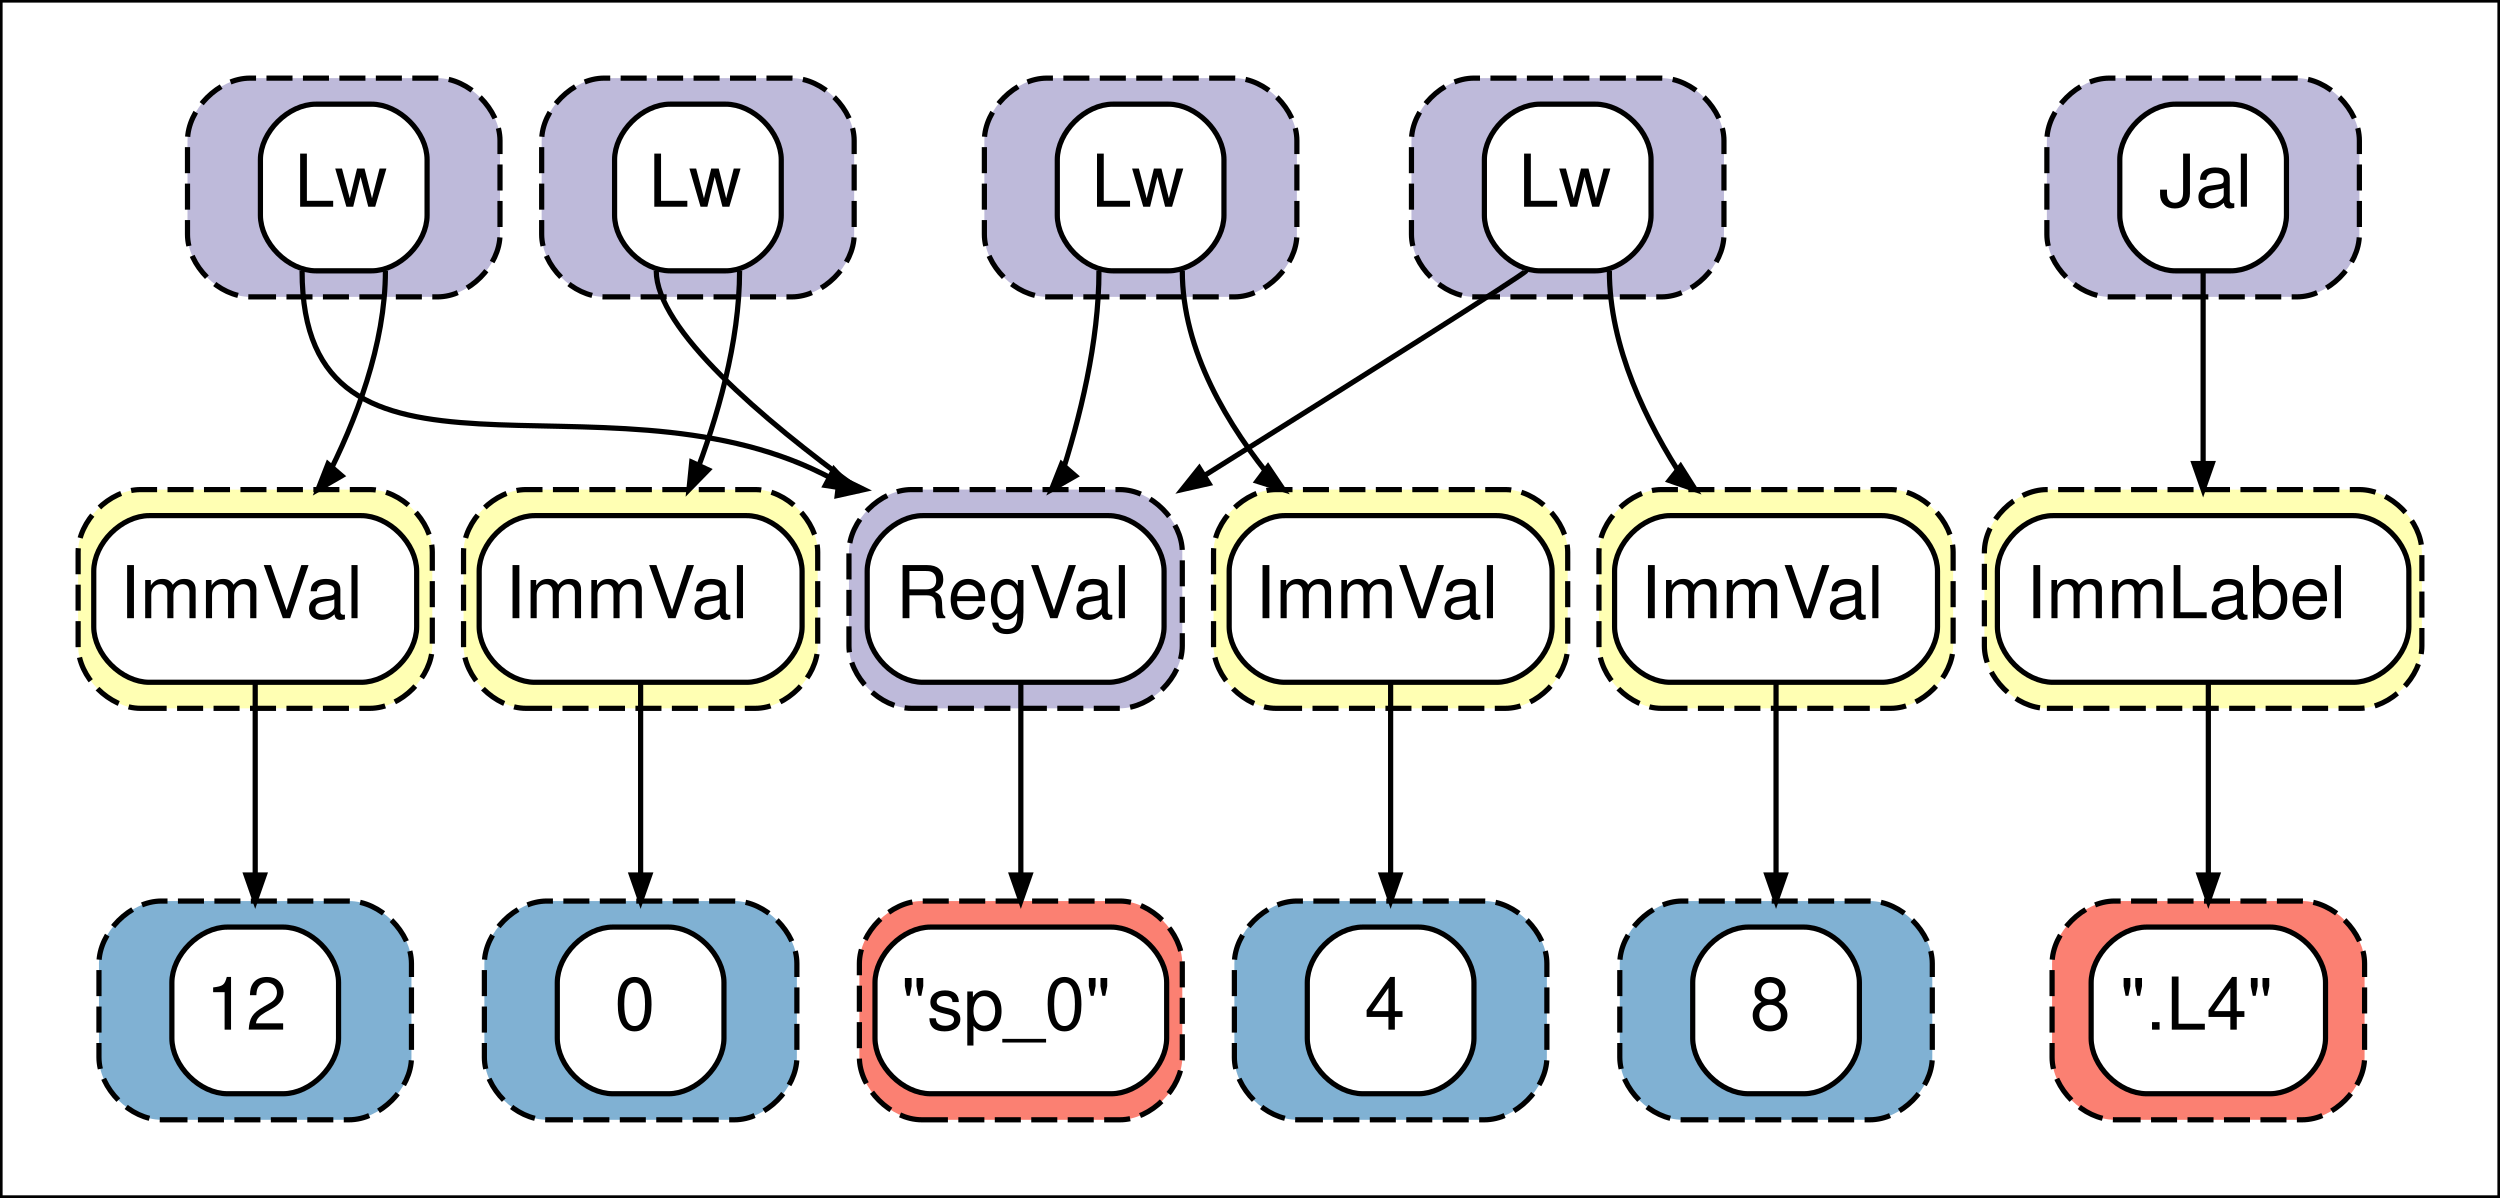
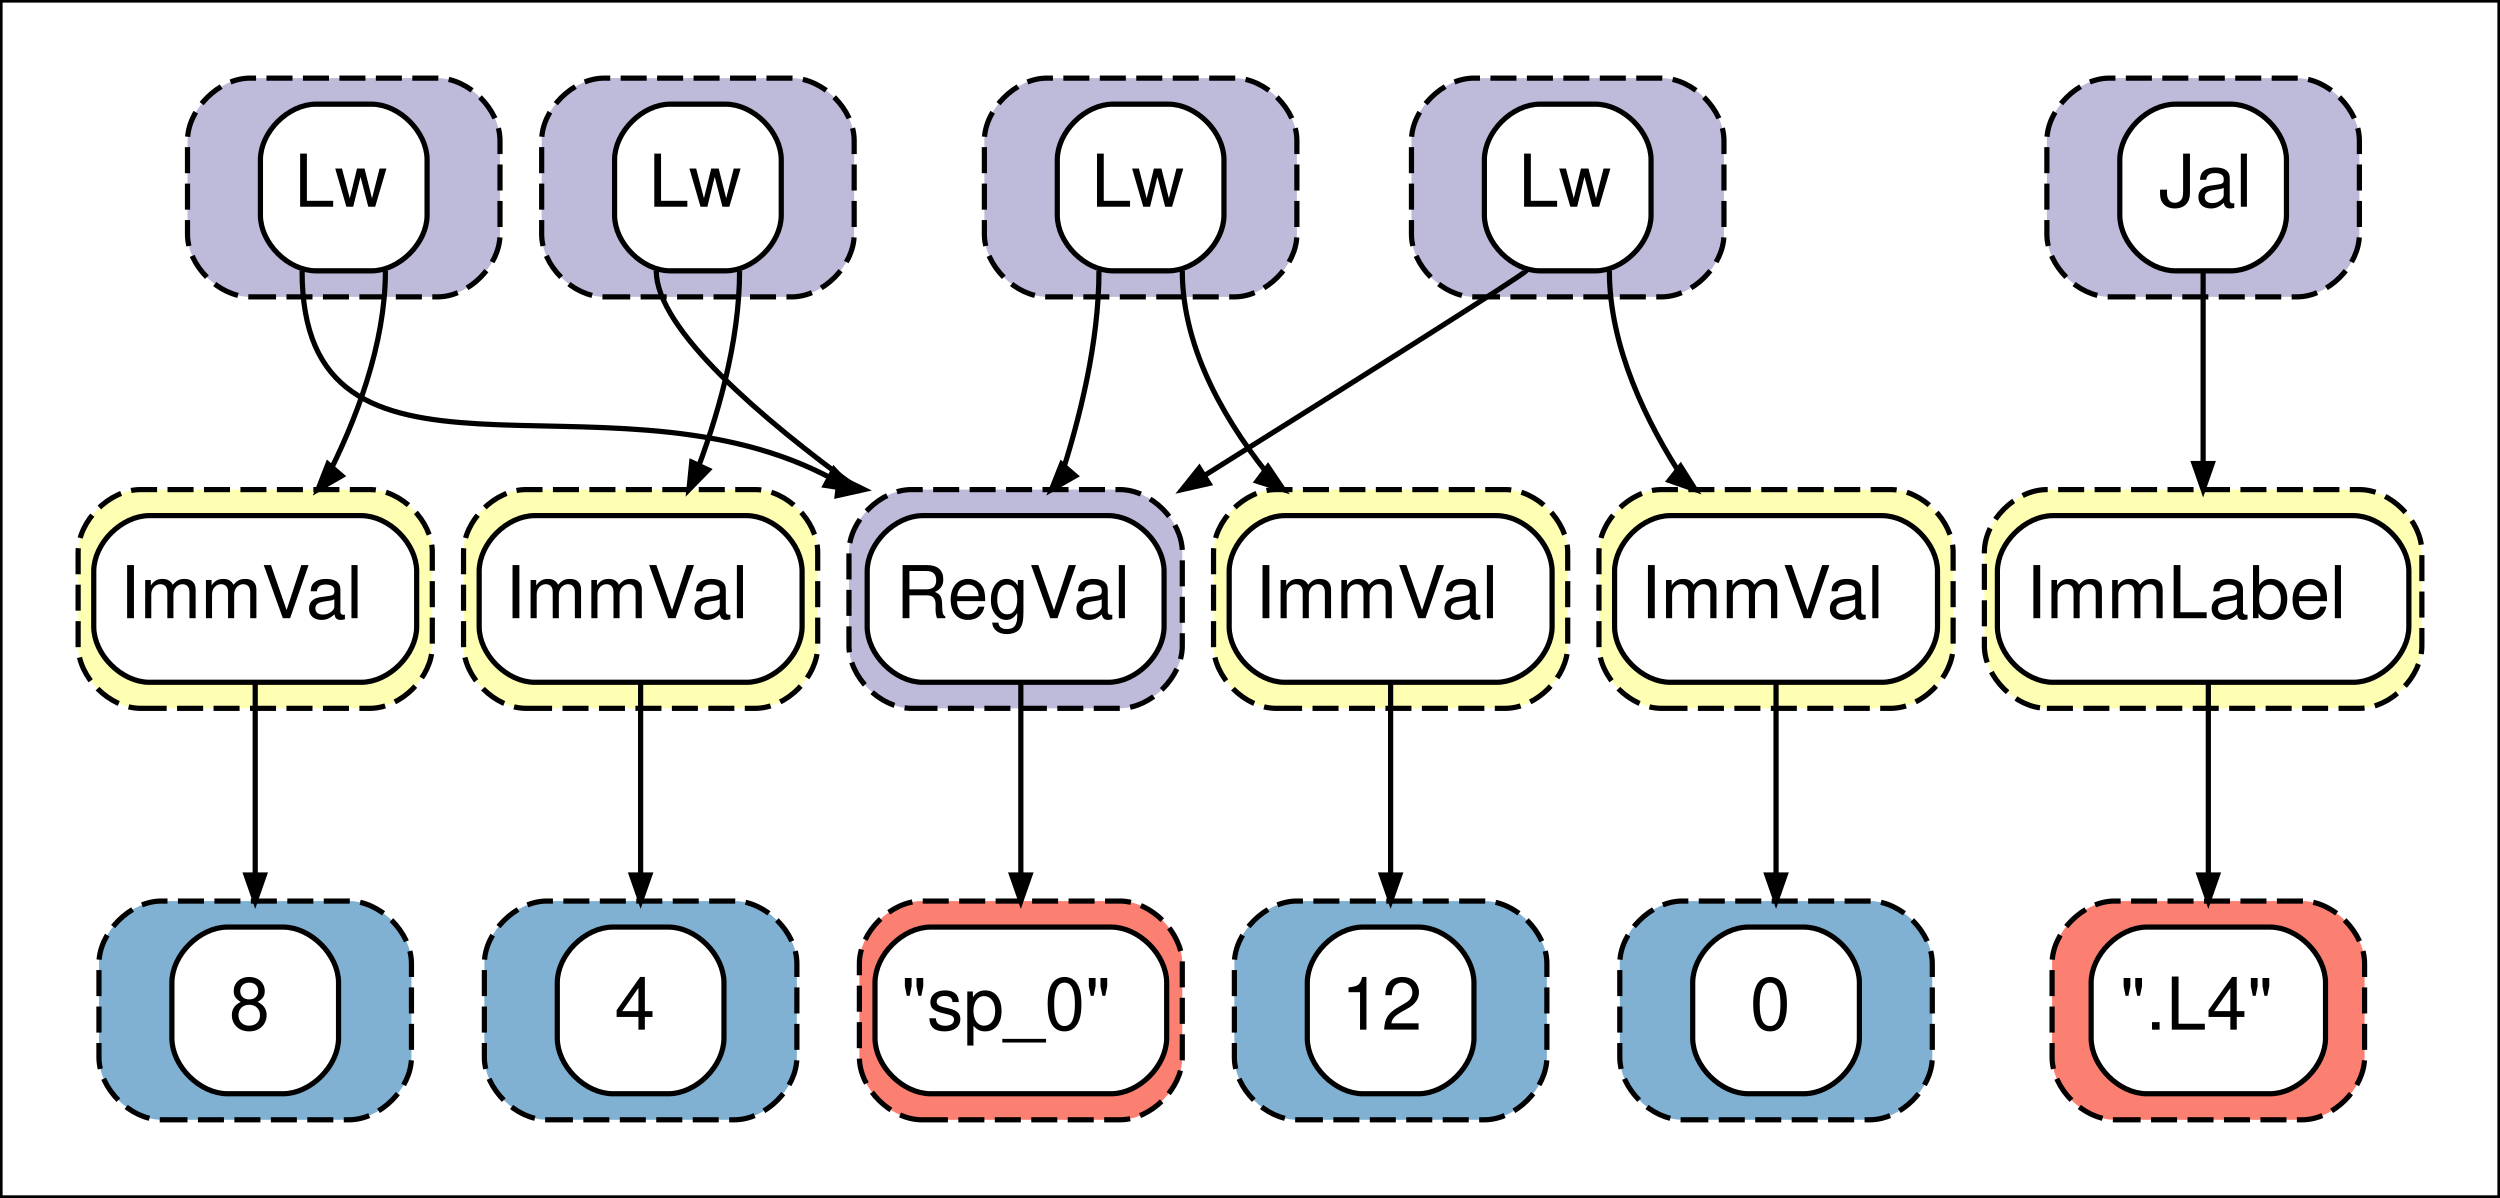
<svg xmlns="http://www.w3.org/2000/svg" xmlns:xlink="http://www.w3.org/1999/xlink" width="480pt" height="230pt" viewBox="0.00 0.00 480.00 230.00">
  <g id="graph0" class="graph" transform="scale(1 1) rotate(0) translate(4 226)">
    <polygon fill="white" stroke="#000000" points="-4,4 -4,-226 476,-226 476,4 -4,4" />
    <g id="clust1" class="cluster">
</g>
    <g id="clust2" class="cluster">
      <path fill="#ffffb3" stroke="black" stroke-dasharray="5,2" d="M23,-90C23,-90 67,-90 67,-90 73,-90 79,-96 79,-102 79,-102 79,-120 79,-120 79,-126 73,-132 67,-132 67,-132 23,-132 23,-132 17,-132 11,-126 11,-120 11,-120 11,-102 11,-102 11,-96 17,-90 23,-90" />
    </g>
    <g id="clust4" class="cluster">
</g>
    <g id="clust5" class="cluster">
+       <path fill="#ffffb3" stroke="black" stroke-dasharray="5,2" d="M97,-90C97,-90 141,-90 141,-90 147,-90 153,-96 153,-102 153,-102 153,-120 153,-120 153,-126 147,-132 141,-132 141,-132 97,-132 97,-132 91,-132 85,-126 85,-120 85,-120 85,-102 85,-102 85,-96 91,-90 97,-90" />
+     </g>
+     <g id="clust7" class="cluster">
+ </g>
+     <g id="clust8" class="cluster">
      <path fill="#ffffb3" stroke="black" stroke-dasharray="5,2" d="M241,-90C241,-90 285,-90 285,-90 291,-90 297,-96 297,-102 297,-102 297,-120 297,-120 297,-126 291,-132 285,-132 285,-132 241,-132 241,-132 235,-132 229,-126 229,-120 229,-120 229,-102 229,-102 229,-96 235,-90 241,-90" />
    </g>
-     <g id="clust7" class="cluster">
- </g>
-     <g id="clust8" class="cluster">
-       <path fill="#ffffb3" stroke="black" stroke-dasharray="5,2" d="M97,-90C97,-90 141,-90 141,-90 147,-90 153,-96 153,-102 153,-102 153,-120 153,-120 153,-126 147,-132 141,-132 141,-132 97,-132 97,-132 91,-132 85,-126 85,-120 85,-120 85,-102 85,-102 85,-96 91,-90 97,-90" />
-     </g>
    <g id="clust10" class="cluster">
</g>
    <g id="clust11" class="cluster">
+       <path fill="#ffffb3" stroke="black" stroke-dasharray="5,2" d="M315,-90C315,-90 359,-90 359,-90 365,-90 371,-96 371,-102 371,-102 371,-120 371,-120 371,-126 365,-132 359,-132 359,-132 315,-132 315,-132 309,-132 303,-126 303,-120 303,-120 303,-102 303,-102 303,-96 309,-90 315,-90" />
+     </g>
+     <g id="clust13" class="cluster">
+ </g>
+     <g id="clust14" class="cluster">
      <path fill="#ffffb3" stroke="black" stroke-dasharray="5,2" d="M389,-90C389,-90 449,-90 449,-90 455,-90 461,-96 461,-102 461,-102 461,-120 461,-120 461,-126 455,-132 449,-132 449,-132 389,-132 389,-132 383,-132 377,-126 377,-120 377,-120 377,-102 377,-102 377,-96 383,-90 389,-90" />
    </g>
-     <g id="clust13" class="cluster">
- </g>
-     <g id="clust14" class="cluster">
-       <path fill="#ffffb3" stroke="black" stroke-dasharray="5,2" d="M315,-90C315,-90 359,-90 359,-90 365,-90 371,-96 371,-102 371,-102 371,-120 371,-120 371,-126 365,-132 359,-132 359,-132 315,-132 315,-132 309,-132 303,-126 303,-120 303,-120 303,-102 303,-102 303,-96 309,-90 315,-90" />
-     </g>
    <g id="clust16" class="cluster">
</g>
    <g id="clust17" class="cluster">
+       <path fill="#bebada" stroke="black" stroke-dasharray="5,2" d="M112,-169C112,-169 148,-169 148,-169 154,-169 160,-175 160,-181 160,-181 160,-199 160,-199 160,-205 154,-211 148,-211 148,-211 112,-211 112,-211 106,-211 100,-205 100,-199 100,-199 100,-181 100,-181 100,-175 106,-169 112,-169" />
+     </g>
+     <g id="clust19" class="cluster">
+ </g>
+     <g id="clust20" class="cluster">
+       <path fill="#bebada" stroke="black" stroke-dasharray="5,2" d="M197,-169C197,-169 233,-169 233,-169 239,-169 245,-175 245,-181 245,-181 245,-199 245,-199 245,-205 239,-211 233,-211 233,-211 197,-211 197,-211 191,-211 185,-205 185,-199 185,-199 185,-181 185,-181 185,-175 191,-169 197,-169" />
+     </g>
+     <g id="clust22" class="cluster">
+ </g>
+     <g id="clust23" class="cluster">
      <path fill="#bebada" stroke="black" stroke-dasharray="5,2" d="M44,-169C44,-169 80,-169 80,-169 86,-169 92,-175 92,-181 92,-181 92,-199 92,-199 92,-205 86,-211 80,-211 80,-211 44,-211 44,-211 38,-211 32,-205 32,-199 32,-199 32,-181 32,-181 32,-175 38,-169 44,-169" />
    </g>
-     <g id="clust19" class="cluster">
- </g>
-     <g id="clust20" class="cluster">
+     <g id="clust25" class="cluster">
+ </g>
+     <g id="clust26" class="cluster">
      <path fill="#bebada" stroke="black" stroke-dasharray="5,2" d="M401,-169C401,-169 437,-169 437,-169 443,-169 449,-175 449,-181 449,-181 449,-199 449,-199 449,-205 443,-211 437,-211 437,-211 401,-211 401,-211 395,-211 389,-205 389,-199 389,-199 389,-181 389,-181 389,-175 395,-169 401,-169" />
-     </g>
-     <g id="clust22" class="cluster">
- </g>
-     <g id="clust23" class="cluster">
-       <path fill="#bebada" stroke="black" stroke-dasharray="5,2" d="M112,-169C112,-169 148,-169 148,-169 154,-169 160,-175 160,-181 160,-181 160,-199 160,-199 160,-205 154,-211 148,-211 148,-211 112,-211 112,-211 106,-211 100,-205 100,-199 100,-199 100,-181 100,-181 100,-175 106,-169 112,-169" />
-     </g>
-     <g id="clust25" class="cluster">
- </g>
-     <g id="clust26" class="cluster">
-       <path fill="#bebada" stroke="black" stroke-dasharray="5,2" d="M197,-169C197,-169 233,-169 233,-169 239,-169 245,-175 245,-181 245,-181 245,-199 245,-199 245,-205 239,-211 233,-211 233,-211 197,-211 197,-211 191,-211 185,-205 185,-199 185,-199 185,-181 185,-181 185,-175 191,-169 197,-169" />
    </g>
    <g id="clust28" class="cluster">
</g>
    <g id="clust29" class="cluster">
      <path fill="#bebada" stroke="black" stroke-dasharray="5,2" d="M279,-169C279,-169 315,-169 315,-169 321,-169 327,-175 327,-181 327,-181 327,-199 327,-199 327,-205 321,-211 315,-211 315,-211 279,-211 279,-211 273,-211 267,-205 267,-199 267,-199 267,-181 267,-181 267,-175 273,-169 279,-169" />
    </g>
    <g id="clust31" class="cluster">
</g>
    <g id="clust32" class="cluster">
      <path fill="#bebada" stroke="black" stroke-dasharray="5,2" d="M171,-90C171,-90 211,-90 211,-90 217,-90 223,-96 223,-102 223,-102 223,-120 223,-120 223,-126 217,-132 211,-132 211,-132 171,-132 171,-132 165,-132 159,-126 159,-120 159,-120 159,-102 159,-102 159,-96 165,-90 171,-90" />
    </g>
    <g id="clust34" class="cluster">
</g>
    <g id="clust35" class="cluster">
      <path fill="#fb8072" stroke="black" stroke-dasharray="5,2" d="M402,-11C402,-11 438,-11 438,-11 444,-11 450,-17 450,-23 450,-23 450,-41 450,-41 450,-47 444,-53 438,-53 438,-53 402,-53 402,-53 396,-53 390,-47 390,-41 390,-41 390,-23 390,-23 390,-17 396,-11 402,-11" />
    </g>
    <g id="clust37" class="cluster">
</g>
    <g id="clust38" class="cluster">
      <path fill="#fb8072" stroke="black" stroke-dasharray="5,2" d="M173,-11C173,-11 211,-11 211,-11 217,-11 223,-17 223,-23 223,-23 223,-41 223,-41 223,-47 217,-53 211,-53 211,-53 173,-53 173,-53 167,-53 161,-47 161,-41 161,-41 161,-23 161,-23 161,-17 167,-11 173,-11" />
    </g>
    <g id="clust40" class="cluster">
</g>
    <g id="clust41" class="cluster">
-       <path fill="#80b1d3" stroke="black" stroke-dasharray="5,2" d="M27,-11C27,-11 63,-11 63,-11 69,-11 75,-17 75,-23 75,-23 75,-41 75,-41 75,-47 69,-53 63,-53 63,-53 27,-53 27,-53 21,-53 15,-47 15,-41 15,-41 15,-23 15,-23 15,-17 21,-11 27,-11" />
+       <path fill="#80b1d3" stroke="black" stroke-dasharray="5,2" d="M319,-11C319,-11 355,-11 355,-11 361,-11 367,-17 367,-23 367,-23 367,-41 367,-41 367,-47 361,-53 355,-53 355,-53 319,-53 319,-53 313,-53 307,-47 307,-41 307,-41 307,-23 307,-23 307,-17 313,-11 319,-11" />
    </g>
    <g id="clust43" class="cluster">
</g>
    <g id="clust44" class="cluster">
      <path fill="#80b1d3" stroke="black" stroke-dasharray="5,2" d="M245,-11C245,-11 281,-11 281,-11 287,-11 293,-17 293,-23 293,-23 293,-41 293,-41 293,-47 287,-53 281,-53 281,-53 245,-53 245,-53 239,-53 233,-47 233,-41 233,-41 233,-23 233,-23 233,-17 239,-11 245,-11" />
    </g>
    <g id="clust46" class="cluster">
</g>
    <g id="clust47" class="cluster">
+       <path fill="#80b1d3" stroke="black" stroke-dasharray="5,2" d="M27,-11C27,-11 63,-11 63,-11 69,-11 75,-17 75,-23 75,-23 75,-41 75,-41 75,-47 69,-53 63,-53 63,-53 27,-53 27,-53 21,-53 15,-47 15,-41 15,-41 15,-23 15,-23 15,-17 21,-11 27,-11" />
+     </g>
+     <g id="clust49" class="cluster">
+ </g>
+     <g id="clust50" class="cluster">
      <path fill="#80b1d3" stroke="black" stroke-dasharray="5,2" d="M101,-11C101,-11 137,-11 137,-11 143,-11 149,-17 149,-23 149,-23 149,-41 149,-41 149,-47 143,-53 137,-53 137,-53 101,-53 101,-53 95,-53 89,-47 89,-41 89,-41 89,-23 89,-23 89,-17 95,-11 101,-11" />
-     </g>
-     <g id="clust49" class="cluster">
- </g>
-     <g id="clust50" class="cluster">
-       <path fill="#80b1d3" stroke="black" stroke-dasharray="5,2" d="M319,-11C319,-11 355,-11 355,-11 361,-11 367,-17 367,-23 367,-23 367,-41 367,-41 367,-47 361,-53 355,-53 355,-53 319,-53 319,-53 313,-53 307,-47 307,-41 307,-41 307,-23 307,-23 307,-17 313,-11 319,-11" />
    </g>
    <g id="edge1" class="edge">
      <path fill="none" stroke="black" d="M45,-95C45,-81.84 45,-67.11 45,-55.3" />
      <polygon fill="black" stroke="black" points="46.75,-58 45,-53 43.25,-58 46.75,-58" />
    </g>
    <g id="edge2" class="edge">
+       <path fill="none" stroke="black" d="M119,-95C119,-81.84 119,-67.11 119,-55.3" />
+       <polygon fill="black" stroke="black" points="120.75,-58 119,-53 117.25,-58 120.75,-58" />
+     </g>
+     <g id="edge3" class="edge">
      <path fill="none" stroke="black" d="M263,-95C263,-81.84 263,-67.11 263,-55.3" />
      <polygon fill="black" stroke="black" points="264.75,-58 263,-53 261.25,-58 264.75,-58" />
    </g>
-     <g id="edge3" class="edge">
-       <path fill="none" stroke="black" d="M119,-95C119,-81.84 119,-67.11 119,-55.3" />
-       <polygon fill="black" stroke="black" points="120.75,-58 119,-53 117.25,-58 120.75,-58" />
-     </g>
    <g id="edge4" class="edge">
+       <path fill="none" stroke="black" d="M337,-95C337,-81.84 337,-67.11 337,-55.3" />
+       <polygon fill="black" stroke="black" points="338.75,-58 337,-53 335.25,-58 338.75,-58" />
+     </g>
+     <g id="edge5" class="edge">
      <path fill="none" stroke="black" d="M420,-95C420,-81.84 420,-67.11 420,-55.3" />
      <polygon fill="black" stroke="black" points="421.75,-58 420,-53 418.25,-58 421.75,-58" />
    </g>
-     <g id="edge5" class="edge">
-       <path fill="none" stroke="black" d="M337,-95C337,-81.84 337,-67.11 337,-55.3" />
-       <polygon fill="black" stroke="black" points="338.75,-58 337,-53 335.25,-58 338.75,-58" />
-     </g>
    <g id="edge7" class="edge">
-       <path fill="none" stroke="black" d="M70,-174C70,-159.86 64.34,-145.14 58.4,-133.59" />
-       <polygon fill="black" stroke="black" points="61.62,-134.65 57.04,-132 58.97,-136.93 61.62,-134.65" />
+       <path fill="none" stroke="black" d="M138,-174C138,-160.31 133.71,-145.63 129.21,-134" />
+       <polygon fill="black" stroke="black" points="131.98,-135.79 128.28,-132 128.81,-137.27 131.98,-135.79" />
    </g>
    <g id="edge6" class="edge">
-       <path fill="none" stroke="black" d="M54,-174C54,-126.3 111.34,-156.35 154,-135 154.35,-134.82 154.71,-134.64 155.06,-134.46" />
-       <polygon fill="black" stroke="black" points="156.11,-135.89 159.7,-132 154.46,-132.8 156.11,-135.89" />
+       <path fill="none" stroke="black" d="M122,-174C122,-162.85 142.2,-145.61 160.75,-132.14" />
+       <polygon fill="black" stroke="black" points="157.16,-134.33 161.91,-132 156.74,-130.85 157.16,-134.33" />
    </g>
    <g id="edge15" class="edge">
      <path fill="none" stroke="black" d="M192,-95C192,-81.84 192,-67.11 192,-55.3" />
      <polygon fill="black" stroke="black" points="193.75,-58 192,-53 190.25,-58 193.75,-58" />
    </g>
+     <g id="edge9" class="edge">
+       <path fill="none" stroke="black" d="M223,-174C223,-158.71 231.69,-144.2 240.97,-133.07" />
+       <polygon fill="black" stroke="black" points="239.45,-136.4 242.41,-132 237.35,-133.6 239.45,-136.4" />
+     </g>
    <g id="edge8" class="edge">
+       <path fill="none" stroke="black" d="M207,-174C207,-160.38 203.34,-145.6 199.52,-133.89" />
+       <polygon fill="black" stroke="black" points="202.48,-134.63 197.88,-132 199.83,-136.92 202.48,-134.63" />
+     </g>
+     <g id="edge11" class="edge">
+       <path fill="none" stroke="black" d="M70,-174C70,-159.86 64.34,-145.14 58.4,-133.59" />
+       <polygon fill="black" stroke="black" points="61.62,-134.65 57.04,-132 58.97,-136.93 61.62,-134.65" />
+     </g>
+     <g id="edge10" class="edge">
+       <path fill="none" stroke="black" d="M54,-174C54,-126.3 111.34,-156.35 154,-135 154.35,-134.82 154.71,-134.64 155.06,-134.46" />
+       <polygon fill="black" stroke="black" points="156.11,-135.89 159.7,-132 154.46,-132.8 156.11,-135.89" />
+     </g>
+     <g id="edge12" class="edge">
      <path fill="none" stroke="black" d="M419,-174C419,-160.84 419,-146.11 419,-134.3" />
      <polygon fill="black" stroke="black" points="420.75,-137 419,-132 417.25,-137 420.75,-137" />
-     </g>
-     <g id="edge10" class="edge">
-       <path fill="none" stroke="black" d="M138,-174C138,-160.31 133.71,-145.63 129.21,-134" />
-       <polygon fill="black" stroke="black" points="131.98,-135.79 128.28,-132 128.81,-137.27 131.98,-135.79" />
-     </g>
-     <g id="edge9" class="edge">
-       <path fill="none" stroke="black" d="M122,-174C122,-162.85 142.2,-145.61 160.75,-132.14" />
-       <polygon fill="black" stroke="black" points="157.16,-134.33 161.91,-132 156.74,-130.85 157.16,-134.33" />
-     </g>
-     <g id="edge12" class="edge">
-       <path fill="none" stroke="black" d="M223,-174C223,-158.71 231.69,-144.2 240.97,-133.07" />
-       <polygon fill="black" stroke="black" points="239.45,-136.4 242.41,-132 237.35,-133.6 239.45,-136.4" />
-     </g>
-     <g id="edge11" class="edge">
-       <path fill="none" stroke="black" d="M207,-174C207,-160.38 203.34,-145.6 199.52,-133.89" />
-       <polygon fill="black" stroke="black" points="202.48,-134.63 197.88,-132 199.83,-136.92 202.48,-134.63" />
    </g>
    <g id="edge14" class="edge">
      <path fill="none" stroke="black" d="M305,-174C305,-159.46 312.04,-144.92 319.51,-133.58" />
      <polygon fill="black" stroke="black" points="318.67,-136.48 321.5,-132 316.5,-133.74 318.67,-136.48" />
    </g>
    <g id="edge13" class="edge">
      <path fill="none" stroke="black" d="M289,-174C289,-173.53 255.26,-152.26 227.37,-134.77" />
      <polygon fill="black" stroke="black" points="228.12,-133.17 222.95,-132 226.26,-136.14 228.12,-133.17" />
    </g>
    <g id="node1" class="node">
      <g id="a_node1">
-         <a xlink:title="Imm-1: function-0-ImmVal">
+         <a xlink:title="Imm-3: function-1-ImmVal">
          <path fill="white" stroke="transparent" d="M24.67,-95C24.67,-95 65.33,-95 65.33,-95 70.67,-95 76,-100.33 76,-105.67 76,-105.67 76,-116.33 76,-116.33 76,-121.67 70.67,-127 65.33,-127 65.33,-127 24.67,-127 24.67,-127 19.33,-127 14,-121.67 14,-116.33 14,-116.33 14,-105.67 14,-105.67 14,-100.33 19.33,-95 24.67,-95" />
          <text text-anchor="start" x="19" y="-107.3" font-family="Helvetica,sans-Serif" font-size="14.00">ImmVal</text>
          <path fill="none" stroke="black" d="M24.67,-95C24.67,-95 65.33,-95 65.33,-95 70.67,-95 76,-100.33 76,-105.67 76,-105.67 76,-116.33 76,-116.33 76,-121.67 70.67,-127 65.33,-127 65.33,-127 24.67,-127 24.67,-127 19.33,-127 14,-121.67 14,-116.33 14,-116.33 14,-105.67 14,-105.67 14,-100.33 19.33,-95 24.67,-95" />
        </a>
      </g>
    </g>
    <g id="node2" class="node">
      <g id="a_node2">
-         <a xlink:title="i64-12: primitive-i64-12">
+         <a xlink:title="i64-8: primitive-i64-8">
          <path fill="white" stroke="transparent" d="M39.67,-16C39.67,-16 50.33,-16 50.33,-16 55.67,-16 61,-21.33 61,-26.67 61,-26.67 61,-37.33 61,-37.33 61,-42.67 55.67,-48 50.33,-48 50.33,-48 39.67,-48 39.67,-48 34.33,-48 29,-42.67 29,-37.33 29,-37.33 29,-26.67 29,-26.67 29,-21.33 34.33,-16 39.67,-16" />
-           <text text-anchor="start" x="35.5" y="-28.3" font-family="Helvetica,sans-Serif" font-size="14.00">12</text>
+           <text text-anchor="start" x="40" y="-28.3" font-family="Helvetica,sans-Serif" font-size="14.00">8</text>
          <path fill="none" stroke="black" d="M39.67,-16C39.67,-16 50.33,-16 50.33,-16 55.67,-16 61,-21.33 61,-26.67 61,-26.67 61,-37.33 61,-37.33 61,-42.67 55.67,-48 50.33,-48 50.33,-48 39.67,-48 39.67,-48 34.33,-48 29,-42.67 29,-37.33 29,-37.33 29,-26.67 29,-26.67 29,-21.33 34.33,-16 39.67,-16" />
        </a>
      </g>
    </g>
    <g id="node3" class="node">
      <g id="a_node3">
        <a xlink:title="Imm-5: function-2-ImmVal">
+           <path fill="white" stroke="transparent" d="M98.67,-95C98.67,-95 139.33,-95 139.33,-95 144.67,-95 150,-100.33 150,-105.67 150,-105.67 150,-116.33 150,-116.33 150,-121.67 144.67,-127 139.33,-127 139.33,-127 98.67,-127 98.67,-127 93.33,-127 88,-121.67 88,-116.33 88,-116.33 88,-105.67 88,-105.67 88,-100.33 93.33,-95 98.67,-95" />
+           <text text-anchor="start" x="93" y="-107.3" font-family="Helvetica,sans-Serif" font-size="14.00">ImmVal</text>
+           <path fill="none" stroke="black" d="M98.67,-95C98.67,-95 139.33,-95 139.33,-95 144.67,-95 150,-100.33 150,-105.67 150,-105.67 150,-116.33 150,-116.33 150,-121.67 144.67,-127 139.33,-127 139.33,-127 98.67,-127 98.67,-127 93.33,-127 88,-121.67 88,-116.33 88,-116.33 88,-105.67 88,-105.67 88,-100.33 93.33,-95 98.67,-95" />
+         </a>
+       </g>
+     </g>
+     <g id="node4" class="node">
+       <g id="a_node4">
+         <a xlink:title="i64-4: primitive-i64-4">
+           <path fill="white" stroke="transparent" d="M113.67,-16C113.67,-16 124.33,-16 124.33,-16 129.67,-16 135,-21.33 135,-26.67 135,-26.67 135,-37.33 135,-37.33 135,-42.67 129.67,-48 124.33,-48 124.33,-48 113.67,-48 113.67,-48 108.33,-48 103,-42.67 103,-37.33 103,-37.33 103,-26.67 103,-26.67 103,-21.33 108.33,-16 113.67,-16" />
+           <text text-anchor="start" x="114" y="-28.3" font-family="Helvetica,sans-Serif" font-size="14.00">4</text>
+           <path fill="none" stroke="black" d="M113.67,-16C113.67,-16 124.33,-16 124.33,-16 129.67,-16 135,-21.33 135,-26.67 135,-26.67 135,-37.33 135,-37.33 135,-42.67 129.67,-48 124.33,-48 124.33,-48 113.67,-48 113.67,-48 108.33,-48 103,-42.67 103,-37.33 103,-37.33 103,-26.67 103,-26.67 103,-21.33 108.33,-16 113.67,-16" />
+         </a>
+       </g>
+     </g>
+     <g id="node5" class="node">
+       <g id="a_node5">
+         <a xlink:title="Imm-1: function-0-ImmVal">
          <path fill="white" stroke="transparent" d="M242.67,-95C242.67,-95 283.33,-95 283.33,-95 288.67,-95 294,-100.33 294,-105.67 294,-105.67 294,-116.33 294,-116.33 294,-121.67 288.67,-127 283.33,-127 283.33,-127 242.67,-127 242.67,-127 237.33,-127 232,-121.67 232,-116.33 232,-116.33 232,-105.67 232,-105.67 232,-100.33 237.33,-95 242.67,-95" />
          <text text-anchor="start" x="237" y="-107.3" font-family="Helvetica,sans-Serif" font-size="14.00">ImmVal</text>
          <path fill="none" stroke="black" d="M242.67,-95C242.67,-95 283.33,-95 283.33,-95 288.67,-95 294,-100.33 294,-105.67 294,-105.67 294,-116.33 294,-116.33 294,-121.67 288.67,-127 283.33,-127 283.33,-127 242.67,-127 242.67,-127 237.33,-127 232,-121.67 232,-116.33 232,-116.33 232,-105.67 232,-105.67 232,-100.33 237.33,-95 242.67,-95" />
        </a>
      </g>
    </g>
-     <g id="node4" class="node">
-       <g id="a_node4">
-         <a xlink:title="i64-4: primitive-i64-4">
-           <path fill="white" stroke="transparent" d="M257.67,-16C257.67,-16 268.33,-16 268.33,-16 273.67,-16 279,-21.33 279,-26.67 279,-26.67 279,-37.33 279,-37.33 279,-42.67 273.67,-48 268.33,-48 268.33,-48 257.67,-48 257.67,-48 252.33,-48 247,-42.67 247,-37.33 247,-37.33 247,-26.67 247,-26.67 247,-21.33 252.33,-16 257.67,-16" />
-           <text text-anchor="start" x="258" y="-28.3" font-family="Helvetica,sans-Serif" font-size="14.00">4</text>
-           <path fill="none" stroke="black" d="M257.67,-16C257.67,-16 268.33,-16 268.33,-16 273.67,-16 279,-21.33 279,-26.67 279,-26.67 279,-37.33 279,-37.33 279,-42.67 273.67,-48 268.33,-48 268.33,-48 257.67,-48 257.67,-48 252.33,-48 247,-42.67 247,-37.33 247,-37.33 247,-26.67 247,-26.67 247,-21.33 252.33,-16 257.67,-16" />
-         </a>
-       </g>
-     </g>
-     <g id="node5" class="node">
-       <g id="a_node5">
-         <a xlink:title="Imm-7: function-3-ImmVal">
-           <path fill="white" stroke="transparent" d="M98.67,-95C98.67,-95 139.33,-95 139.33,-95 144.67,-95 150,-100.33 150,-105.67 150,-105.67 150,-116.33 150,-116.33 150,-121.67 144.67,-127 139.33,-127 139.33,-127 98.67,-127 98.67,-127 93.33,-127 88,-121.67 88,-116.33 88,-116.33 88,-105.67 88,-105.67 88,-100.33 93.33,-95 98.67,-95" />
-           <text text-anchor="start" x="93" y="-107.3" font-family="Helvetica,sans-Serif" font-size="14.00">ImmVal</text>
-           <path fill="none" stroke="black" d="M98.67,-95C98.67,-95 139.33,-95 139.33,-95 144.67,-95 150,-100.33 150,-105.67 150,-105.67 150,-116.33 150,-116.33 150,-121.67 144.67,-127 139.33,-127 139.33,-127 98.67,-127 98.67,-127 93.33,-127 88,-121.67 88,-116.33 88,-116.33 88,-105.67 88,-105.67 88,-100.33 93.33,-95 98.67,-95" />
-         </a>
-       </g>
-     </g>
    <g id="node6" class="node">
      <g id="a_node6">
-         <a xlink:title="i64-0: primitive-i64-0">
-           <path fill="white" stroke="transparent" d="M113.67,-16C113.67,-16 124.33,-16 124.33,-16 129.67,-16 135,-21.33 135,-26.67 135,-26.67 135,-37.33 135,-37.33 135,-42.67 129.67,-48 124.33,-48 124.33,-48 113.67,-48 113.67,-48 108.33,-48 103,-42.67 103,-37.33 103,-37.33 103,-26.67 103,-26.67 103,-21.33 108.33,-16 113.67,-16" />
-           <text text-anchor="start" x="114" y="-28.3" font-family="Helvetica,sans-Serif" font-size="14.00">0</text>
-           <path fill="none" stroke="black" d="M113.67,-16C113.67,-16 124.33,-16 124.33,-16 129.67,-16 135,-21.33 135,-26.67 135,-26.67 135,-37.33 135,-37.33 135,-42.67 129.67,-48 124.33,-48 124.33,-48 113.67,-48 113.67,-48 108.33,-48 103,-42.67 103,-37.33 103,-37.33 103,-26.67 103,-26.67 103,-21.33 108.33,-16 113.67,-16" />
+         <a xlink:title="i64-12: primitive-i64-12">
+           <path fill="white" stroke="transparent" d="M257.67,-16C257.67,-16 268.33,-16 268.33,-16 273.67,-16 279,-21.33 279,-26.67 279,-26.67 279,-37.33 279,-37.33 279,-42.67 273.67,-48 268.33,-48 268.33,-48 257.67,-48 257.67,-48 252.33,-48 247,-42.67 247,-37.33 247,-37.33 247,-26.67 247,-26.67 247,-21.33 252.33,-16 257.67,-16" />
+           <text text-anchor="start" x="253.5" y="-28.3" font-family="Helvetica,sans-Serif" font-size="14.00">12</text>
+           <path fill="none" stroke="black" d="M257.67,-16C257.67,-16 268.33,-16 268.33,-16 273.67,-16 279,-21.33 279,-26.67 279,-26.67 279,-37.33 279,-37.33 279,-42.67 273.67,-48 268.33,-48 268.33,-48 257.67,-48 257.67,-48 252.33,-48 247,-42.67 247,-37.33 247,-37.33 247,-26.67 247,-26.67 247,-21.33 252.33,-16 257.67,-16" />
        </a>
      </g>
    </g>
    <g id="node7" class="node">
      <g id="a_node7">
+         <a xlink:title="Imm-7: function-3-ImmVal">
+           <path fill="white" stroke="transparent" d="M316.67,-95C316.67,-95 357.33,-95 357.33,-95 362.67,-95 368,-100.33 368,-105.67 368,-105.67 368,-116.33 368,-116.33 368,-121.67 362.67,-127 357.33,-127 357.33,-127 316.67,-127 316.67,-127 311.33,-127 306,-121.67 306,-116.33 306,-116.33 306,-105.67 306,-105.67 306,-100.33 311.33,-95 316.67,-95" />
+           <text text-anchor="start" x="311" y="-107.3" font-family="Helvetica,sans-Serif" font-size="14.00">ImmVal</text>
+           <path fill="none" stroke="black" d="M316.67,-95C316.67,-95 357.33,-95 357.33,-95 362.67,-95 368,-100.33 368,-105.67 368,-105.67 368,-116.33 368,-116.33 368,-121.67 362.67,-127 357.33,-127 357.33,-127 316.67,-127 316.67,-127 311.33,-127 306,-121.67 306,-116.33 306,-116.33 306,-105.67 306,-105.67 306,-100.33 311.33,-95 316.67,-95" />
+         </a>
+       </g>
+     </g>
+     <g id="node8" class="node">
+       <g id="a_node8">
+         <a xlink:title="i64-0: primitive-i64-0">
+           <path fill="white" stroke="transparent" d="M331.67,-16C331.67,-16 342.33,-16 342.33,-16 347.67,-16 353,-21.33 353,-26.67 353,-26.67 353,-37.33 353,-37.33 353,-42.67 347.67,-48 342.33,-48 342.33,-48 331.67,-48 331.67,-48 326.33,-48 321,-42.67 321,-37.33 321,-37.33 321,-26.67 321,-26.67 321,-21.33 326.33,-16 331.67,-16" />
+           <text text-anchor="start" x="332" y="-28.3" font-family="Helvetica,sans-Serif" font-size="14.00">0</text>
+           <path fill="none" stroke="black" d="M331.67,-16C331.67,-16 342.33,-16 342.33,-16 347.67,-16 353,-21.33 353,-26.67 353,-26.67 353,-37.33 353,-37.33 353,-42.67 347.67,-48 342.33,-48 342.33,-48 331.67,-48 331.67,-48 326.33,-48 321,-42.67 321,-37.33 321,-37.33 321,-26.67 321,-26.67 321,-21.33 326.33,-16 331.67,-16" />
+         </a>
+       </g>
+     </g>
+     <g id="node9" class="node">
+       <g id="a_node9">
        <a xlink:title="Imm-9: function-0-ImmLabel">
          <path fill="white" stroke="transparent" d="M390.17,-95C390.17,-95 447.83,-95 447.83,-95 453.17,-95 458.5,-100.33 458.5,-105.67 458.5,-105.67 458.5,-116.33 458.5,-116.33 458.5,-121.67 453.17,-127 447.83,-127 447.83,-127 390.17,-127 390.17,-127 384.83,-127 379.5,-121.67 379.5,-116.33 379.5,-116.33 379.5,-105.67 379.5,-105.67 379.5,-100.33 384.83,-95 390.17,-95" />
          <text text-anchor="start" x="385" y="-107.3" font-family="Helvetica,sans-Serif" font-size="14.00">ImmLabel</text>
          <path fill="none" stroke="black" d="M390.17,-95C390.17,-95 447.83,-95 447.83,-95 453.17,-95 458.5,-100.33 458.5,-105.67 458.5,-105.67 458.5,-116.33 458.5,-116.33 458.5,-121.67 453.17,-127 447.83,-127 447.83,-127 390.17,-127 390.17,-127 384.83,-127 379.5,-121.67 379.5,-116.33 379.5,-116.33 379.5,-105.67 379.5,-105.67 379.5,-100.33 384.83,-95 390.17,-95" />
        </a>
      </g>
    </g>
-     <g id="node8" class="node">
-       <g id="a_node8">
+     <g id="node10" class="node">
+       <g id="a_node10">
        <a xlink:title="String-2: primitive-String-2">
          <path fill="white" stroke="transparent" d="M408.17,-16C408.17,-16 431.83,-16 431.83,-16 437.17,-16 442.5,-21.33 442.5,-26.67 442.5,-26.67 442.5,-37.33 442.5,-37.33 442.5,-42.67 437.17,-48 431.83,-48 431.83,-48 408.17,-48 408.17,-48 402.83,-48 397.5,-42.67 397.5,-37.33 397.5,-37.33 397.5,-26.67 397.5,-26.67 397.5,-21.33 402.83,-16 408.17,-16" />
          <text text-anchor="start" x="403" y="-28.3" font-family="Helvetica,sans-Serif" font-size="14.00">".L4"</text>
          <path fill="none" stroke="black" d="M408.17,-16C408.17,-16 431.83,-16 431.83,-16 437.17,-16 442.5,-21.33 442.5,-26.67 442.5,-26.67 442.5,-37.33 442.5,-37.33 442.5,-42.67 437.17,-48 431.83,-48 431.83,-48 408.17,-48 408.17,-48 402.83,-48 397.5,-42.67 397.5,-37.33 397.5,-37.33 397.5,-26.67 397.5,-26.67 397.5,-21.33 402.83,-16 408.17,-16" />
        </a>
      </g>
    </g>
-     <g id="node9" class="node">
-       <g id="a_node9">
-         <a xlink:title="Imm-3: function-1-ImmVal">
-           <path fill="white" stroke="transparent" d="M316.67,-95C316.67,-95 357.33,-95 357.33,-95 362.67,-95 368,-100.33 368,-105.67 368,-105.67 368,-116.33 368,-116.33 368,-121.67 362.67,-127 357.33,-127 357.33,-127 316.67,-127 316.67,-127 311.33,-127 306,-121.67 306,-116.33 306,-116.33 306,-105.67 306,-105.67 306,-100.33 311.33,-95 316.67,-95" />
-           <text text-anchor="start" x="311" y="-107.3" font-family="Helvetica,sans-Serif" font-size="14.00">ImmVal</text>
-           <path fill="none" stroke="black" d="M316.67,-95C316.67,-95 357.33,-95 357.33,-95 362.67,-95 368,-100.33 368,-105.67 368,-105.67 368,-116.33 368,-116.33 368,-121.67 362.67,-127 357.33,-127 357.33,-127 316.67,-127 316.67,-127 311.33,-127 306,-121.67 306,-116.33 306,-116.33 306,-105.67 306,-105.67 306,-100.33 311.33,-95 316.67,-95" />
-         </a>
-       </g>
-     </g>
-     <g id="node10" class="node">
-       <g id="a_node10">
-         <a xlink:title="i64-8: primitive-i64-8">
-           <path fill="white" stroke="transparent" d="M331.67,-16C331.67,-16 342.33,-16 342.33,-16 347.67,-16 353,-21.33 353,-26.67 353,-26.67 353,-37.33 353,-37.33 353,-42.67 347.67,-48 342.33,-48 342.33,-48 331.67,-48 331.67,-48 326.33,-48 321,-42.67 321,-37.33 321,-37.33 321,-26.67 321,-26.67 321,-21.33 326.33,-16 331.67,-16" />
-           <text text-anchor="start" x="332" y="-28.3" font-family="Helvetica,sans-Serif" font-size="14.00">8</text>
-           <path fill="none" stroke="black" d="M331.67,-16C331.67,-16 342.33,-16 342.33,-16 347.67,-16 353,-21.33 353,-26.67 353,-26.67 353,-37.33 353,-37.33 353,-42.67 347.67,-48 342.33,-48 342.33,-48 331.67,-48 331.67,-48 326.33,-48 321,-42.67 321,-37.33 321,-37.33 321,-26.67 321,-26.67 321,-21.33 326.33,-16 331.67,-16" />
-         </a>
-       </g>
-     </g>
    <g id="node11" class="node">
      <g id="a_node11">
-         <a xlink:title="Inst-2: function-0-Lw">
-           <path fill="white" stroke="transparent" d="M56.67,-174C56.67,-174 67.33,-174 67.33,-174 72.67,-174 78,-179.33 78,-184.67 78,-184.67 78,-195.33 78,-195.33 78,-200.67 72.67,-206 67.33,-206 67.33,-206 56.67,-206 56.67,-206 51.33,-206 46,-200.67 46,-195.33 46,-195.33 46,-184.67 46,-184.67 46,-179.33 51.33,-174 56.67,-174" />
-           <text text-anchor="start" x="52.5" y="-186.3" font-family="Helvetica,sans-Serif" font-size="14.00">Lw</text>
-           <path fill="none" stroke="black" d="M56.67,-174C56.67,-174 67.33,-174 67.33,-174 72.67,-174 78,-179.33 78,-184.67 78,-184.67 78,-195.33 78,-195.33 78,-200.67 72.67,-206 67.33,-206 67.33,-206 56.67,-206 56.67,-206 51.33,-206 46,-200.67 46,-195.33 46,-195.33 46,-184.67 46,-184.67 46,-179.33 51.33,-174 56.67,-174" />
+         <a xlink:title="Inst-6: function-2-Lw">
+           <path fill="white" stroke="transparent" d="M124.67,-174C124.67,-174 135.33,-174 135.33,-174 140.67,-174 146,-179.33 146,-184.67 146,-184.67 146,-195.33 146,-195.33 146,-200.67 140.67,-206 135.33,-206 135.33,-206 124.67,-206 124.67,-206 119.33,-206 114,-200.67 114,-195.33 114,-195.33 114,-184.67 114,-184.67 114,-179.33 119.33,-174 124.67,-174" />
+           <text text-anchor="start" x="120.5" y="-186.3" font-family="Helvetica,sans-Serif" font-size="14.00">Lw</text>
+           <path fill="none" stroke="black" d="M124.67,-174C124.67,-174 135.33,-174 135.33,-174 140.67,-174 146,-179.33 146,-184.67 146,-184.67 146,-195.33 146,-195.33 146,-200.67 140.67,-206 135.33,-206 135.33,-206 124.67,-206 124.67,-206 119.33,-206 114,-200.67 114,-195.33 114,-195.33 114,-184.67 114,-184.67 114,-179.33 119.33,-174 124.67,-174" />
        </a>
      </g>
    </g>
    <g id="node12" class="node">
      <g id="a_node12">
        <a xlink:title="Inst-0: function-0-RegVal">
          <path fill="white" stroke="transparent" d="M173.17,-95C173.17,-95 208.83,-95 208.83,-95 214.17,-95 219.5,-100.33 219.5,-105.67 219.5,-105.67 219.5,-116.33 219.5,-116.33 219.5,-121.67 214.17,-127 208.83,-127 208.83,-127 173.17,-127 173.17,-127 167.83,-127 162.5,-121.67 162.5,-116.33 162.5,-116.33 162.5,-105.67 162.5,-105.67 162.5,-100.33 167.83,-95 173.17,-95" />
          <text text-anchor="start" x="168" y="-107.3" font-family="Helvetica,sans-Serif" font-size="14.00">RegVal</text>
          <path fill="none" stroke="black" d="M173.17,-95C173.17,-95 208.83,-95 208.83,-95 214.17,-95 219.5,-100.33 219.5,-105.67 219.5,-105.67 219.5,-116.33 219.5,-116.33 219.5,-121.67 214.17,-127 208.83,-127 208.83,-127 173.17,-127 173.17,-127 167.83,-127 162.5,-121.67 162.5,-116.33 162.5,-116.33 162.5,-105.67 162.5,-105.67 162.5,-100.33 167.83,-95 173.17,-95" />
        </a>
      </g>
    </g>
    <g id="node13" class="node">
      <g id="a_node13">
+         <a xlink:title="Inst-2: function-0-Lw">
+           <path fill="white" stroke="transparent" d="M209.67,-174C209.67,-174 220.33,-174 220.33,-174 225.67,-174 231,-179.33 231,-184.67 231,-184.67 231,-195.33 231,-195.33 231,-200.67 225.67,-206 220.33,-206 220.33,-206 209.67,-206 209.67,-206 204.33,-206 199,-200.67 199,-195.33 199,-195.33 199,-184.67 199,-184.67 199,-179.33 204.33,-174 209.67,-174" />
+           <text text-anchor="start" x="205.5" y="-186.3" font-family="Helvetica,sans-Serif" font-size="14.00">Lw</text>
+           <path fill="none" stroke="black" d="M209.67,-174C209.67,-174 220.33,-174 220.33,-174 225.67,-174 231,-179.33 231,-184.67 231,-184.67 231,-195.33 231,-195.33 231,-200.67 225.67,-206 220.33,-206 220.33,-206 209.67,-206 209.67,-206 204.33,-206 199,-200.67 199,-195.33 199,-195.33 199,-184.67 199,-184.67 199,-179.33 204.33,-174 209.67,-174" />
+         </a>
+       </g>
+     </g>
+     <g id="node14" class="node">
+       <g id="a_node14">
+         <a xlink:title="Inst-4: function-1-Lw">
+           <path fill="white" stroke="transparent" d="M56.67,-174C56.67,-174 67.33,-174 67.33,-174 72.67,-174 78,-179.33 78,-184.67 78,-184.67 78,-195.33 78,-195.33 78,-200.67 72.67,-206 67.33,-206 67.33,-206 56.67,-206 56.67,-206 51.33,-206 46,-200.67 46,-195.33 46,-195.33 46,-184.67 46,-184.67 46,-179.33 51.33,-174 56.67,-174" />
+           <text text-anchor="start" x="52.5" y="-186.3" font-family="Helvetica,sans-Serif" font-size="14.00">Lw</text>
+           <path fill="none" stroke="black" d="M56.67,-174C56.67,-174 67.33,-174 67.33,-174 72.67,-174 78,-179.33 78,-184.67 78,-184.67 78,-195.33 78,-195.33 78,-200.67 72.67,-206 67.33,-206 67.33,-206 56.67,-206 56.67,-206 51.33,-206 46,-200.67 46,-195.33 46,-195.33 46,-184.67 46,-184.67 46,-179.33 51.33,-174 56.67,-174" />
+         </a>
+       </g>
+     </g>
+     <g id="node15" class="node">
+       <g id="a_node15">
        <a xlink:title="Inst-10: function-0-Jal">
          <path fill="white" stroke="transparent" d="M413.67,-174C413.67,-174 424.33,-174 424.33,-174 429.67,-174 435,-179.33 435,-184.67 435,-184.67 435,-195.33 435,-195.33 435,-200.67 429.67,-206 424.33,-206 424.33,-206 413.67,-206 413.67,-206 408.33,-206 403,-200.67 403,-195.33 403,-195.33 403,-184.67 403,-184.67 403,-179.33 408.33,-174 413.67,-174" />
          <text text-anchor="start" x="410.5" y="-186.3" font-family="Helvetica,sans-Serif" font-size="14.00">Jal</text>
          <path fill="none" stroke="black" d="M413.67,-174C413.67,-174 424.33,-174 424.33,-174 429.67,-174 435,-179.33 435,-184.67 435,-184.67 435,-195.33 435,-195.33 435,-200.67 429.67,-206 424.33,-206 424.33,-206 413.67,-206 413.67,-206 408.33,-206 403,-200.67 403,-195.33 403,-195.33 403,-184.67 403,-184.67 403,-179.33 408.33,-174 413.67,-174" />
        </a>
      </g>
    </g>
-     <g id="node14" class="node">
-       <g id="a_node14">
-         <a xlink:title="Inst-8: function-3-Lw">
-           <path fill="white" stroke="transparent" d="M124.67,-174C124.67,-174 135.33,-174 135.33,-174 140.67,-174 146,-179.33 146,-184.67 146,-184.67 146,-195.33 146,-195.33 146,-200.67 140.67,-206 135.33,-206 135.33,-206 124.67,-206 124.67,-206 119.33,-206 114,-200.67 114,-195.33 114,-195.33 114,-184.67 114,-184.67 114,-179.33 119.33,-174 124.67,-174" />
-           <text text-anchor="start" x="120.5" y="-186.3" font-family="Helvetica,sans-Serif" font-size="14.00">Lw</text>
-           <path fill="none" stroke="black" d="M124.67,-174C124.67,-174 135.33,-174 135.33,-174 140.67,-174 146,-179.33 146,-184.67 146,-184.67 146,-195.33 146,-195.33 146,-200.67 140.67,-206 135.33,-206 135.33,-206 124.67,-206 124.67,-206 119.33,-206 114,-200.67 114,-195.33 114,-195.33 114,-184.67 114,-184.67 114,-179.33 119.33,-174 124.67,-174" />
-         </a>
-       </g>
-     </g>
-     <g id="node15" class="node">
-       <g id="a_node15">
-         <a xlink:title="Inst-6: function-2-Lw">
-           <path fill="white" stroke="transparent" d="M209.67,-174C209.67,-174 220.33,-174 220.33,-174 225.67,-174 231,-179.33 231,-184.67 231,-184.67 231,-195.33 231,-195.33 231,-200.67 225.67,-206 220.33,-206 220.33,-206 209.67,-206 209.67,-206 204.33,-206 199,-200.67 199,-195.33 199,-195.33 199,-184.67 199,-184.67 199,-179.33 204.33,-174 209.67,-174" />
-           <text text-anchor="start" x="205.5" y="-186.3" font-family="Helvetica,sans-Serif" font-size="14.00">Lw</text>
-           <path fill="none" stroke="black" d="M209.67,-174C209.67,-174 220.33,-174 220.33,-174 225.67,-174 231,-179.33 231,-184.67 231,-184.67 231,-195.33 231,-195.33 231,-200.67 225.67,-206 220.33,-206 220.33,-206 209.67,-206 209.67,-206 204.33,-206 199,-200.67 199,-195.33 199,-195.33 199,-184.67 199,-184.67 199,-179.33 204.33,-174 209.67,-174" />
-         </a>
-       </g>
-     </g>
    <g id="node16" class="node">
      <g id="a_node16">
-         <a xlink:title="Inst-4: function-1-Lw">
+         <a xlink:title="Inst-8: function-3-Lw">
          <path fill="white" stroke="transparent" d="M291.67,-174C291.67,-174 302.33,-174 302.33,-174 307.67,-174 313,-179.33 313,-184.67 313,-184.67 313,-195.33 313,-195.33 313,-200.67 307.67,-206 302.33,-206 302.33,-206 291.67,-206 291.67,-206 286.33,-206 281,-200.67 281,-195.33 281,-195.33 281,-184.67 281,-184.67 281,-179.33 286.33,-174 291.67,-174" />
          <text text-anchor="start" x="287.5" y="-186.3" font-family="Helvetica,sans-Serif" font-size="14.00">Lw</text>
          <path fill="none" stroke="black" d="M291.67,-174C291.67,-174 302.33,-174 302.33,-174 307.67,-174 313,-179.33 313,-184.67 313,-184.67 313,-195.33 313,-195.33 313,-200.67 307.67,-206 302.33,-206 302.33,-206 291.67,-206 291.67,-206 286.33,-206 281,-200.67 281,-195.33 281,-195.33 281,-184.67 281,-184.67 281,-179.33 286.33,-174 291.67,-174" />
        </a>
      </g>
    </g>
    <g id="node17" class="node">
      <g id="a_node17">
        <a xlink:title="String-1: primitive-String-1">
          <path fill="white" stroke="transparent" d="M174.67,-16C174.67,-16 209.33,-16 209.33,-16 214.67,-16 220,-21.33 220,-26.67 220,-26.67 220,-37.33 220,-37.33 220,-42.67 214.67,-48 209.33,-48 209.33,-48 174.67,-48 174.67,-48 169.33,-48 164,-42.67 164,-37.33 164,-37.33 164,-26.67 164,-26.67 164,-21.33 169.33,-16 174.67,-16" />
          <text text-anchor="start" x="169" y="-28.3" font-family="Helvetica,sans-Serif" font-size="14.00">"sp_0"</text>
          <path fill="none" stroke="black" d="M174.67,-16C174.67,-16 209.33,-16 209.33,-16 214.67,-16 220,-21.33 220,-26.67 220,-26.67 220,-37.33 220,-37.33 220,-42.67 214.67,-48 209.33,-48 209.33,-48 174.67,-48 174.67,-48 169.33,-48 164,-42.67 164,-37.33 164,-37.33 164,-26.67 164,-26.67 164,-21.33 169.33,-16 174.67,-16" />
        </a>
      </g>
    </g>
  </g>
</svg>
